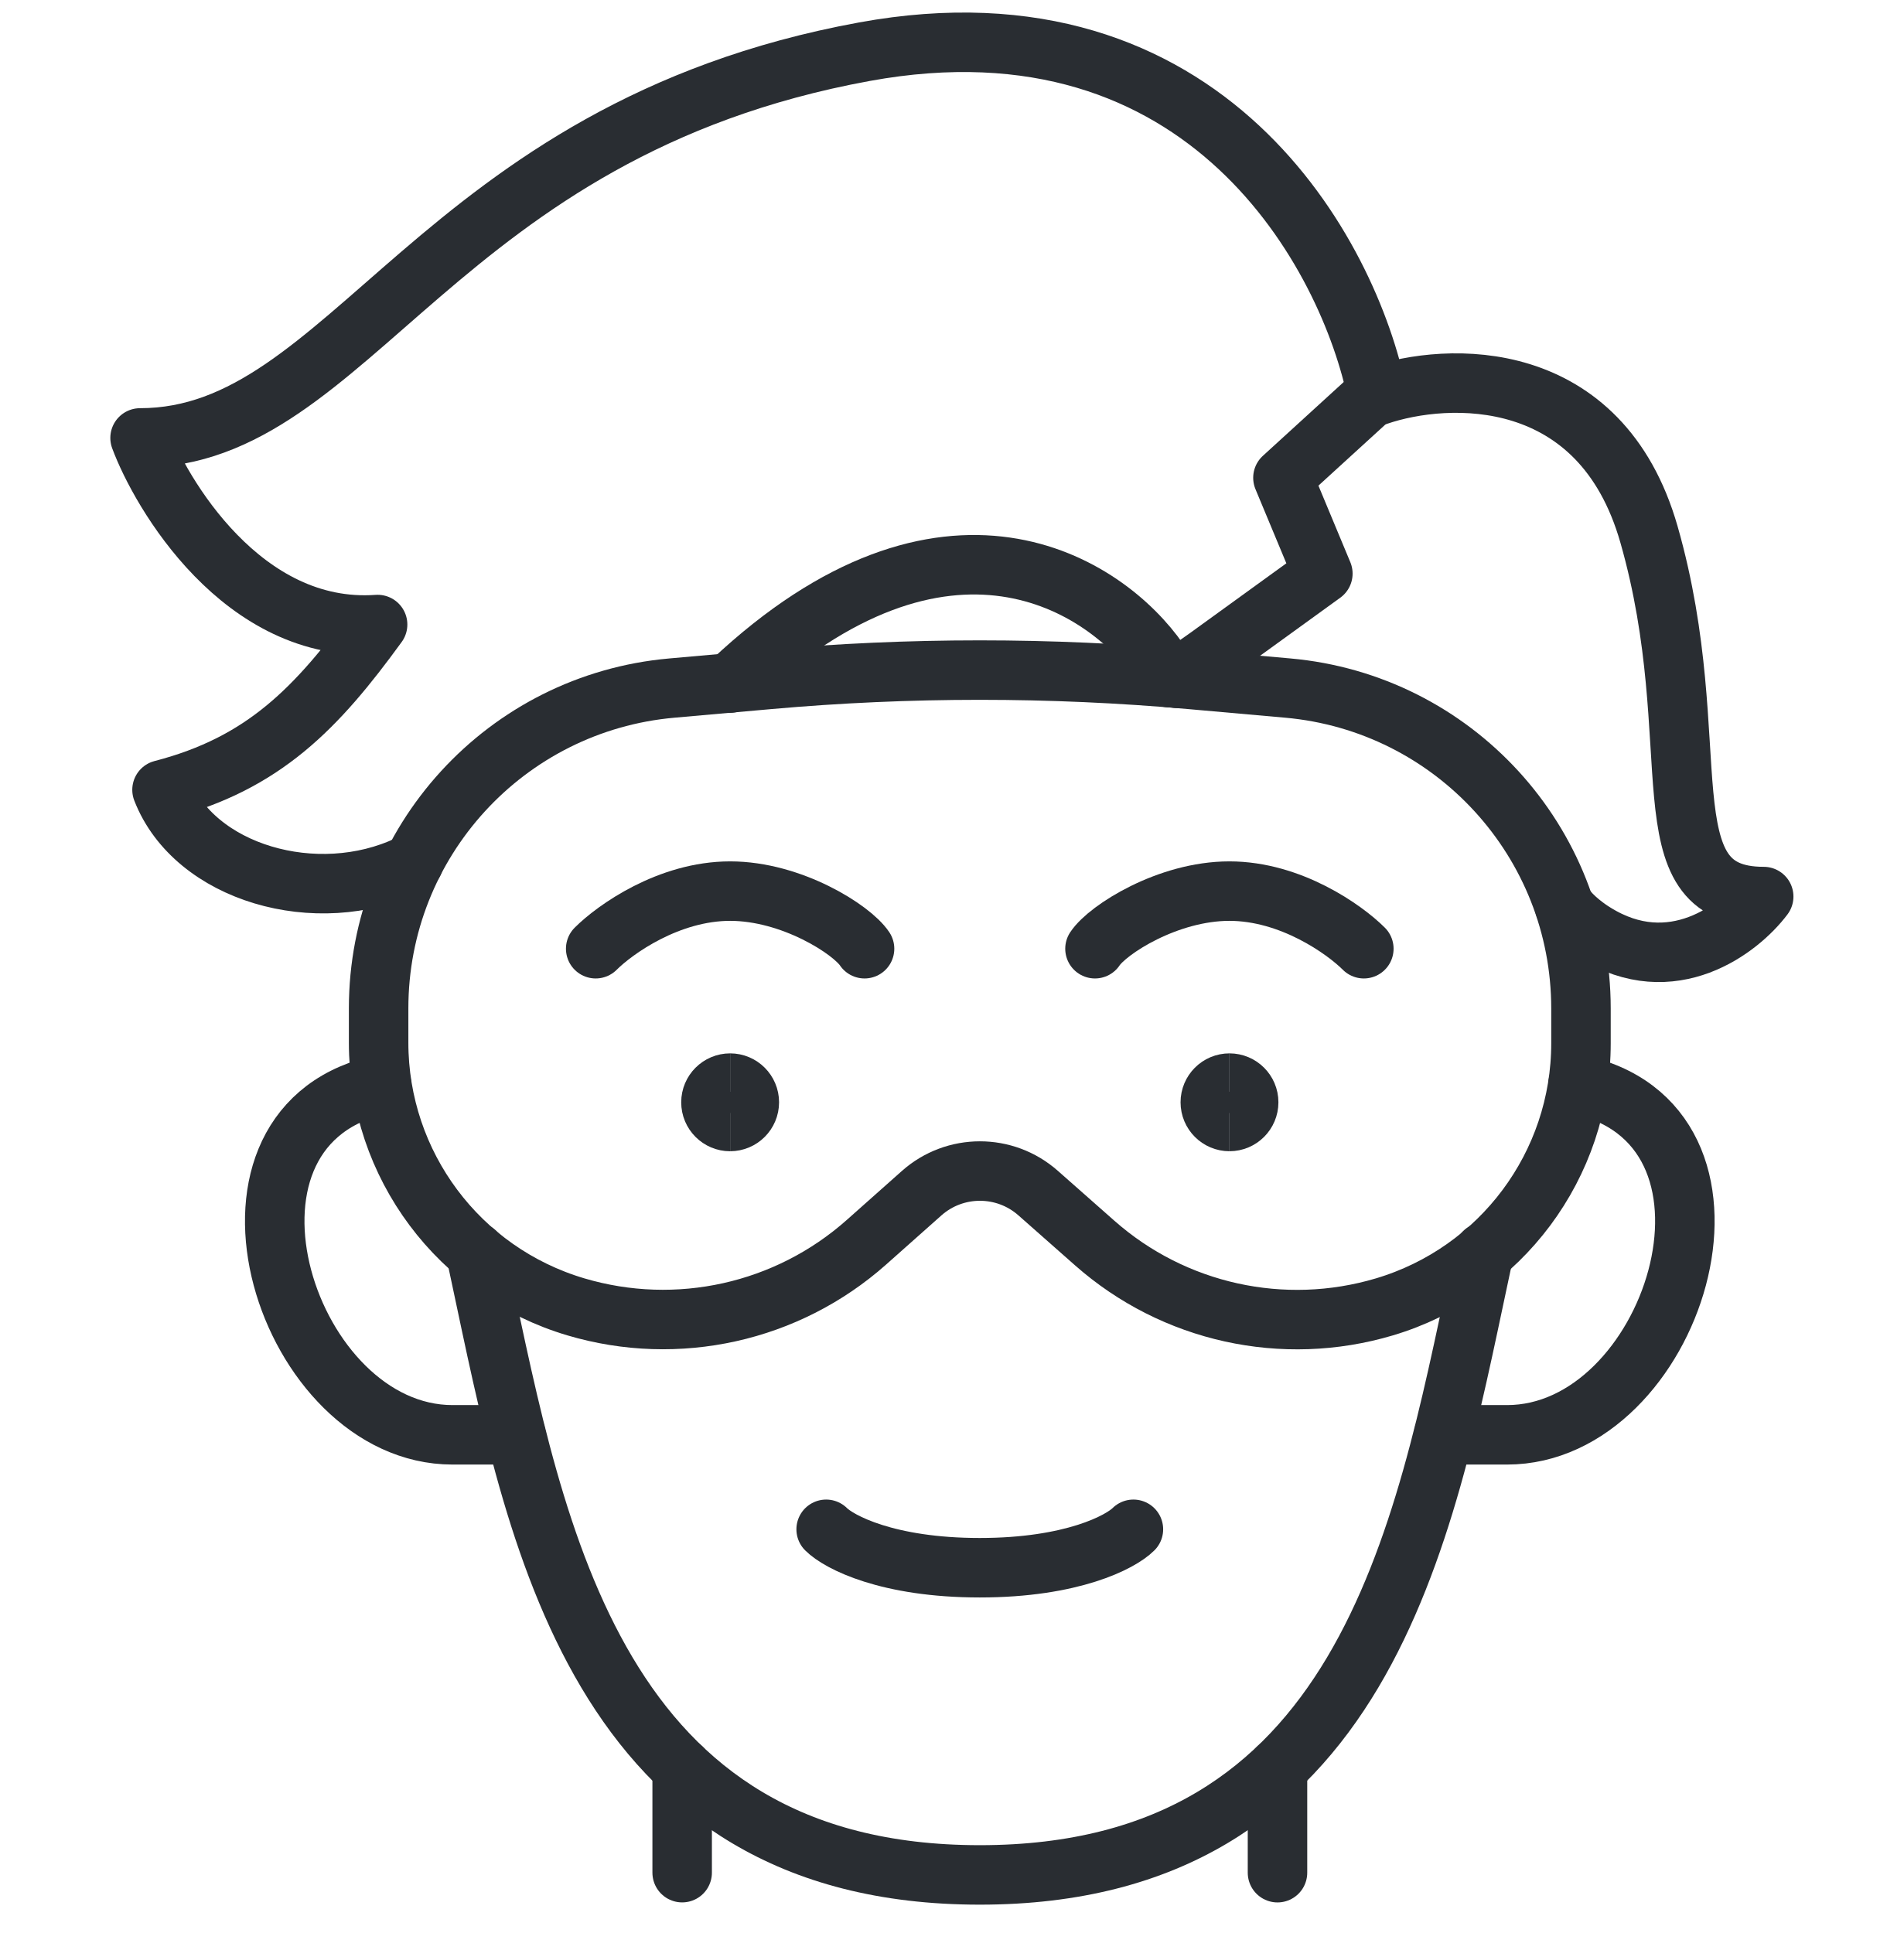
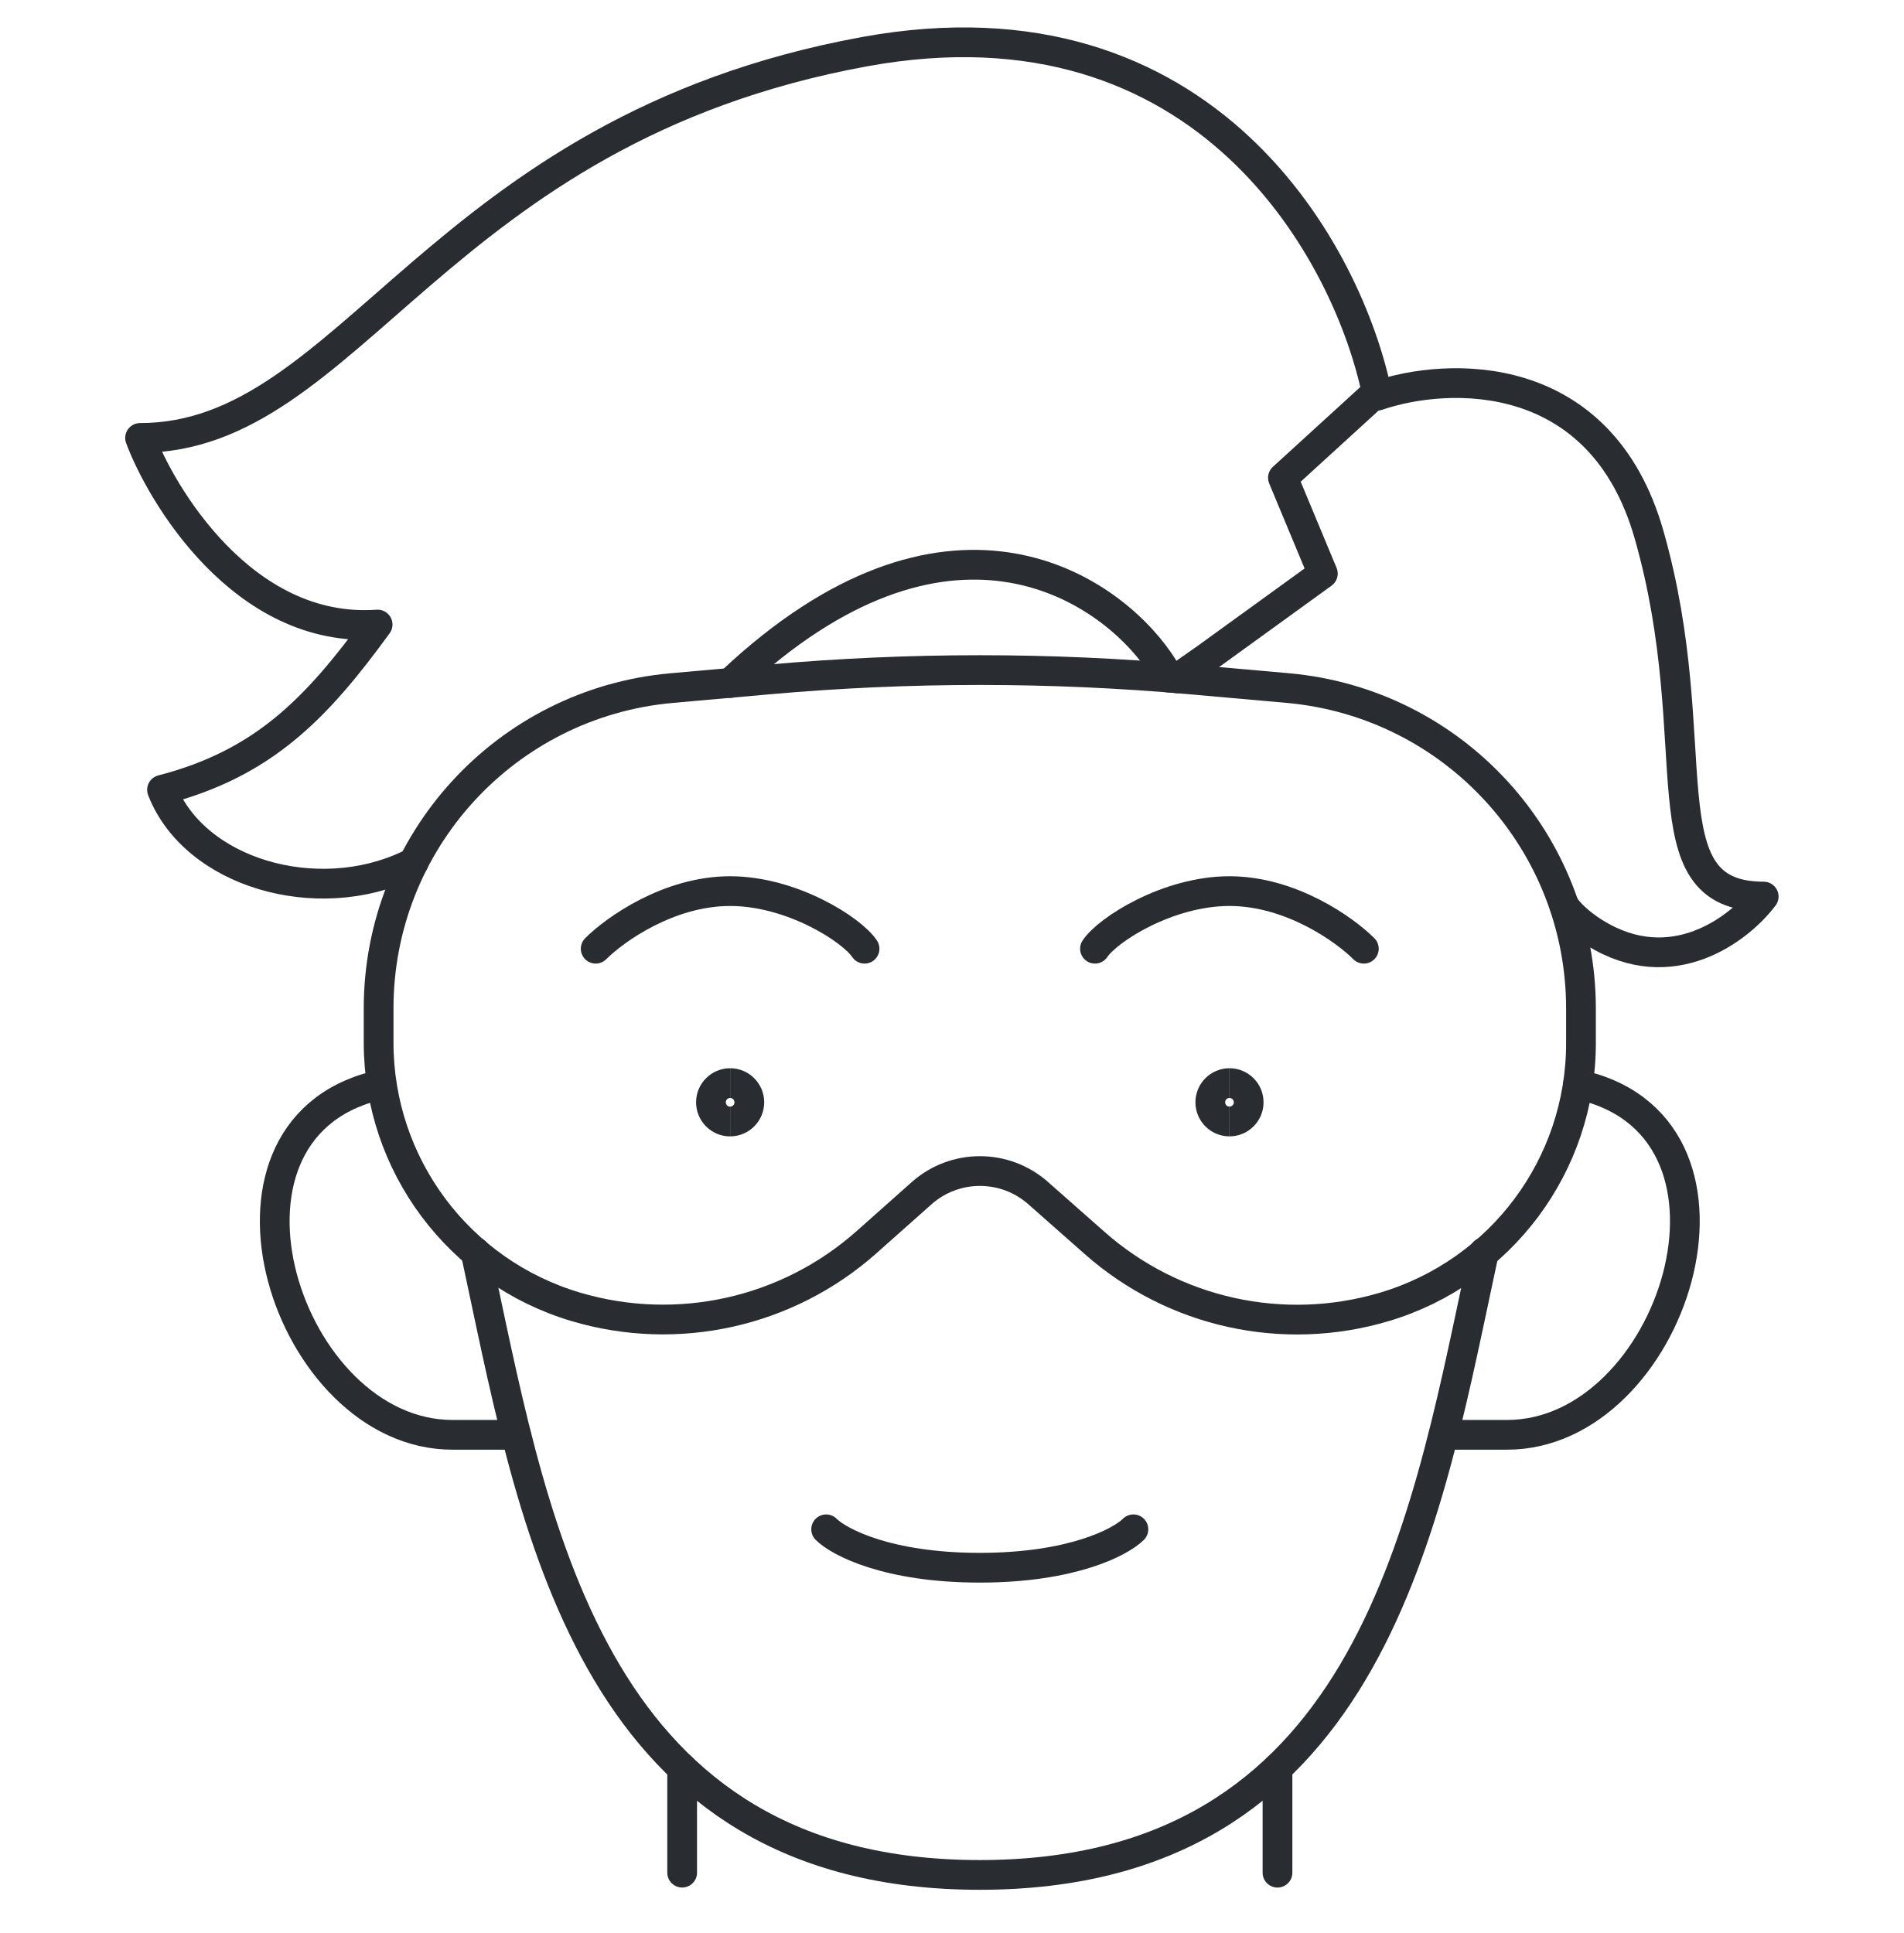
<svg xmlns="http://www.w3.org/2000/svg" width="64" height="65" viewBox="0 0 64 65" fill="none">
-   <path d="M12.729 33.907C12.729 28.307 17.005 23.634 22.583 23.138L25.856 22.847C30.569 22.428 35.311 22.428 40.024 22.847L43.292 23.137C48.873 23.634 53.152 28.309 53.152 33.913V35.081C53.152 39.174 50.462 42.78 46.54 43.947V43.947C43.142 44.958 39.462 44.147 36.805 41.8L34.9 40.118C33.781 39.13 32.101 39.132 30.985 40.123L29.13 41.772C26.469 44.136 22.776 44.958 19.363 43.946V43.946C15.428 42.78 12.729 39.164 12.729 35.06V33.907Z" stroke="#292D32" stroke-width="2" />
-   <path d="M41.335 37.712C40.978 37.712 40.69 37.423 40.69 37.066C40.69 36.71 40.978 36.421 41.335 36.421" stroke="#292D32" stroke-width="2" />
-   <path d="M41.334 37.712C41.691 37.712 41.98 37.423 41.98 37.066C41.98 36.71 41.691 36.421 41.334 36.421" stroke="#292D32" stroke-width="2" />
-   <path d="M24.548 37.713C24.191 37.713 23.902 37.424 23.902 37.067C23.902 36.71 24.191 36.421 24.548 36.421" stroke="#292D32" stroke-width="2" />
-   <path d="M24.547 37.712C24.903 37.712 25.192 37.423 25.192 37.066C25.192 36.71 24.903 36.421 24.547 36.421" stroke="#292D32" stroke-width="2" />
-   <path d="M20.027 31.902C20.673 31.256 22.481 29.965 24.547 29.965C26.613 29.965 28.636 31.256 29.066 31.902" stroke="#292D32" stroke-width="2" stroke-linecap="round" />
-   <path d="M45.852 31.902C45.206 31.256 43.398 29.965 41.332 29.965C39.266 29.965 37.243 31.256 36.813 31.902" stroke="#292D32" stroke-width="2" stroke-linecap="round" />
-   <path d="M27.775 51.425C28.206 51.856 29.841 52.717 32.94 52.717C36.039 52.717 37.675 51.856 38.105 51.425" stroke="#292D32" stroke-width="2" stroke-linecap="round" />
-   <path d="M13.908 29L13.732 29.088C10.648 30.549 6.533 29.355 5.447 26.559C8.871 25.674 10.656 23.805 12.695 21.001C8.149 21.326 5.385 16.552 4.709 14.726C11.811 14.726 14.652 4.377 29.059 1.739C40.585 -0.371 45.361 8.571 46.308 13.306C48.675 12.494 53.816 12.291 55.439 17.973C57.468 25.075 55.236 30.148 59.295 30.148C58.483 31.23 56.21 32.989 53.613 31.366C53.383 31.228 52.857 30.854 52.597 30.465" stroke="#292D32" stroke-width="2" stroke-linecap="round" stroke-linejoin="round" />
-   <path d="M39.312 22.787C39.25 22.67 39.058 22.374 38.969 22.241C37.179 19.646 31.8 16.146 24.605 22.912L24.547 22.969" stroke="#292D32" stroke-width="2" stroke-linecap="round" stroke-linejoin="round" />
-   <path d="M46.219 13.247L43.132 16.066L44.474 19.288L40.581 22.107L39.578 22.812" stroke="#292D32" stroke-width="2" stroke-linecap="round" stroke-linejoin="round" />
-   <path d="M15.99 42.109L16.154 42.878C18.019 51.618 20.028 63.047 32.94 63.047C45.853 63.047 47.862 51.618 49.727 42.878L49.891 42.109" stroke="#292D32" stroke-width="2" stroke-linecap="round" />
-   <path d="M22.934 59.458V62.971" stroke="#292D32" stroke-width="2" stroke-linecap="round" />
-   <path d="M17.346 48.248H15.214C9.652 48.248 6.388 38.072 12.63 36.512L12.829 36.474" stroke="#292D32" stroke-width="2" stroke-linecap="round" />
-   <path d="M48.535 48.248H50.667C56.229 48.248 59.493 38.072 53.251 36.512L53.051 36.474" stroke="#292D32" stroke-width="2" stroke-linecap="round" />
-   <path d="M42.949 59.459V62.972" stroke="#292D32" stroke-width="2" stroke-linecap="round" />
+   <path d="M12.729 33.907C12.729 28.307 17.005 23.634 22.583 23.138L25.856 22.847C30.569 22.428 35.311 22.428 40.024 22.847L43.292 23.137C48.873 23.634 53.152 28.309 53.152 33.913V35.081C53.152 39.174 50.462 42.78 46.54 43.947V43.947C43.142 44.958 39.462 44.147 36.805 41.8L34.9 40.118C33.781 39.13 32.101 39.132 30.985 40.123L29.13 41.772C26.469 44.136 22.776 44.958 19.363 43.946V43.946C15.428 42.78 12.729 39.164 12.729 35.06V33.907Z" stroke="#292D32" strokeWidth="2" />
+   <path d="M41.335 37.712C40.978 37.712 40.69 37.423 40.69 37.066C40.69 36.71 40.978 36.421 41.335 36.421" stroke="#292D32" strokeWidth="2" />
+   <path d="M41.334 37.712C41.691 37.712 41.98 37.423 41.98 37.066C41.98 36.71 41.691 36.421 41.334 36.421" stroke="#292D32" strokeWidth="2" />
+   <path d="M24.548 37.713C24.191 37.713 23.902 37.424 23.902 37.067C23.902 36.71 24.191 36.421 24.548 36.421" stroke="#292D32" strokeWidth="2" />
+   <path d="M24.547 37.712C24.903 37.712 25.192 37.423 25.192 37.066C25.192 36.71 24.903 36.421 24.547 36.421" stroke="#292D32" strokeWidth="2" />
+   <path d="M20.027 31.902C20.673 31.256 22.481 29.965 24.547 29.965C26.613 29.965 28.636 31.256 29.066 31.902" stroke="#292D32" strokeWidth="2" stroke-linecap="round" />
+   <path d="M45.852 31.902C45.206 31.256 43.398 29.965 41.332 29.965C39.266 29.965 37.243 31.256 36.813 31.902" stroke="#292D32" strokeWidth="2" stroke-linecap="round" />
+   <path d="M27.775 51.425C28.206 51.856 29.841 52.717 32.94 52.717C36.039 52.717 37.675 51.856 38.105 51.425" stroke="#292D32" strokeWidth="2" stroke-linecap="round" />
+   <path d="M13.908 29L13.732 29.088C10.648 30.549 6.533 29.355 5.447 26.559C8.871 25.674 10.656 23.805 12.695 21.001C8.149 21.326 5.385 16.552 4.709 14.726C11.811 14.726 14.652 4.377 29.059 1.739C40.585 -0.371 45.361 8.571 46.308 13.306C48.675 12.494 53.816 12.291 55.439 17.973C57.468 25.075 55.236 30.148 59.295 30.148C58.483 31.23 56.21 32.989 53.613 31.366C53.383 31.228 52.857 30.854 52.597 30.465" stroke="#292D32" strokeWidth="2" stroke-linecap="round" stroke-linejoin="round" />
+   <path d="M39.312 22.787C39.25 22.67 39.058 22.374 38.969 22.241C37.179 19.646 31.8 16.146 24.605 22.912L24.547 22.969" stroke="#292D32" strokeWidth="2" stroke-linecap="round" stroke-linejoin="round" />
+   <path d="M46.219 13.247L43.132 16.066L44.474 19.288L40.581 22.107L39.578 22.812" stroke="#292D32" strokeWidth="2" stroke-linecap="round" stroke-linejoin="round" />
+   <path d="M15.99 42.109L16.154 42.878C18.019 51.618 20.028 63.047 32.94 63.047C45.853 63.047 47.862 51.618 49.727 42.878L49.891 42.109" stroke="#292D32" strokeWidth="2" stroke-linecap="round" />
+   <path d="M22.934 59.458V62.971" stroke="#292D32" strokeWidth="2" stroke-linecap="round" />
+   <path d="M17.346 48.248H15.214C9.652 48.248 6.388 38.072 12.63 36.512L12.829 36.474" stroke="#292D32" strokeWidth="2" stroke-linecap="round" />
+   <path d="M48.535 48.248H50.667C56.229 48.248 59.493 38.072 53.251 36.512L53.051 36.474" stroke="#292D32" strokeWidth="2" stroke-linecap="round" />
+   <path d="M42.949 59.459V62.972" stroke="#292D32" strokeWidth="2" stroke-linecap="round" />
</svg>
